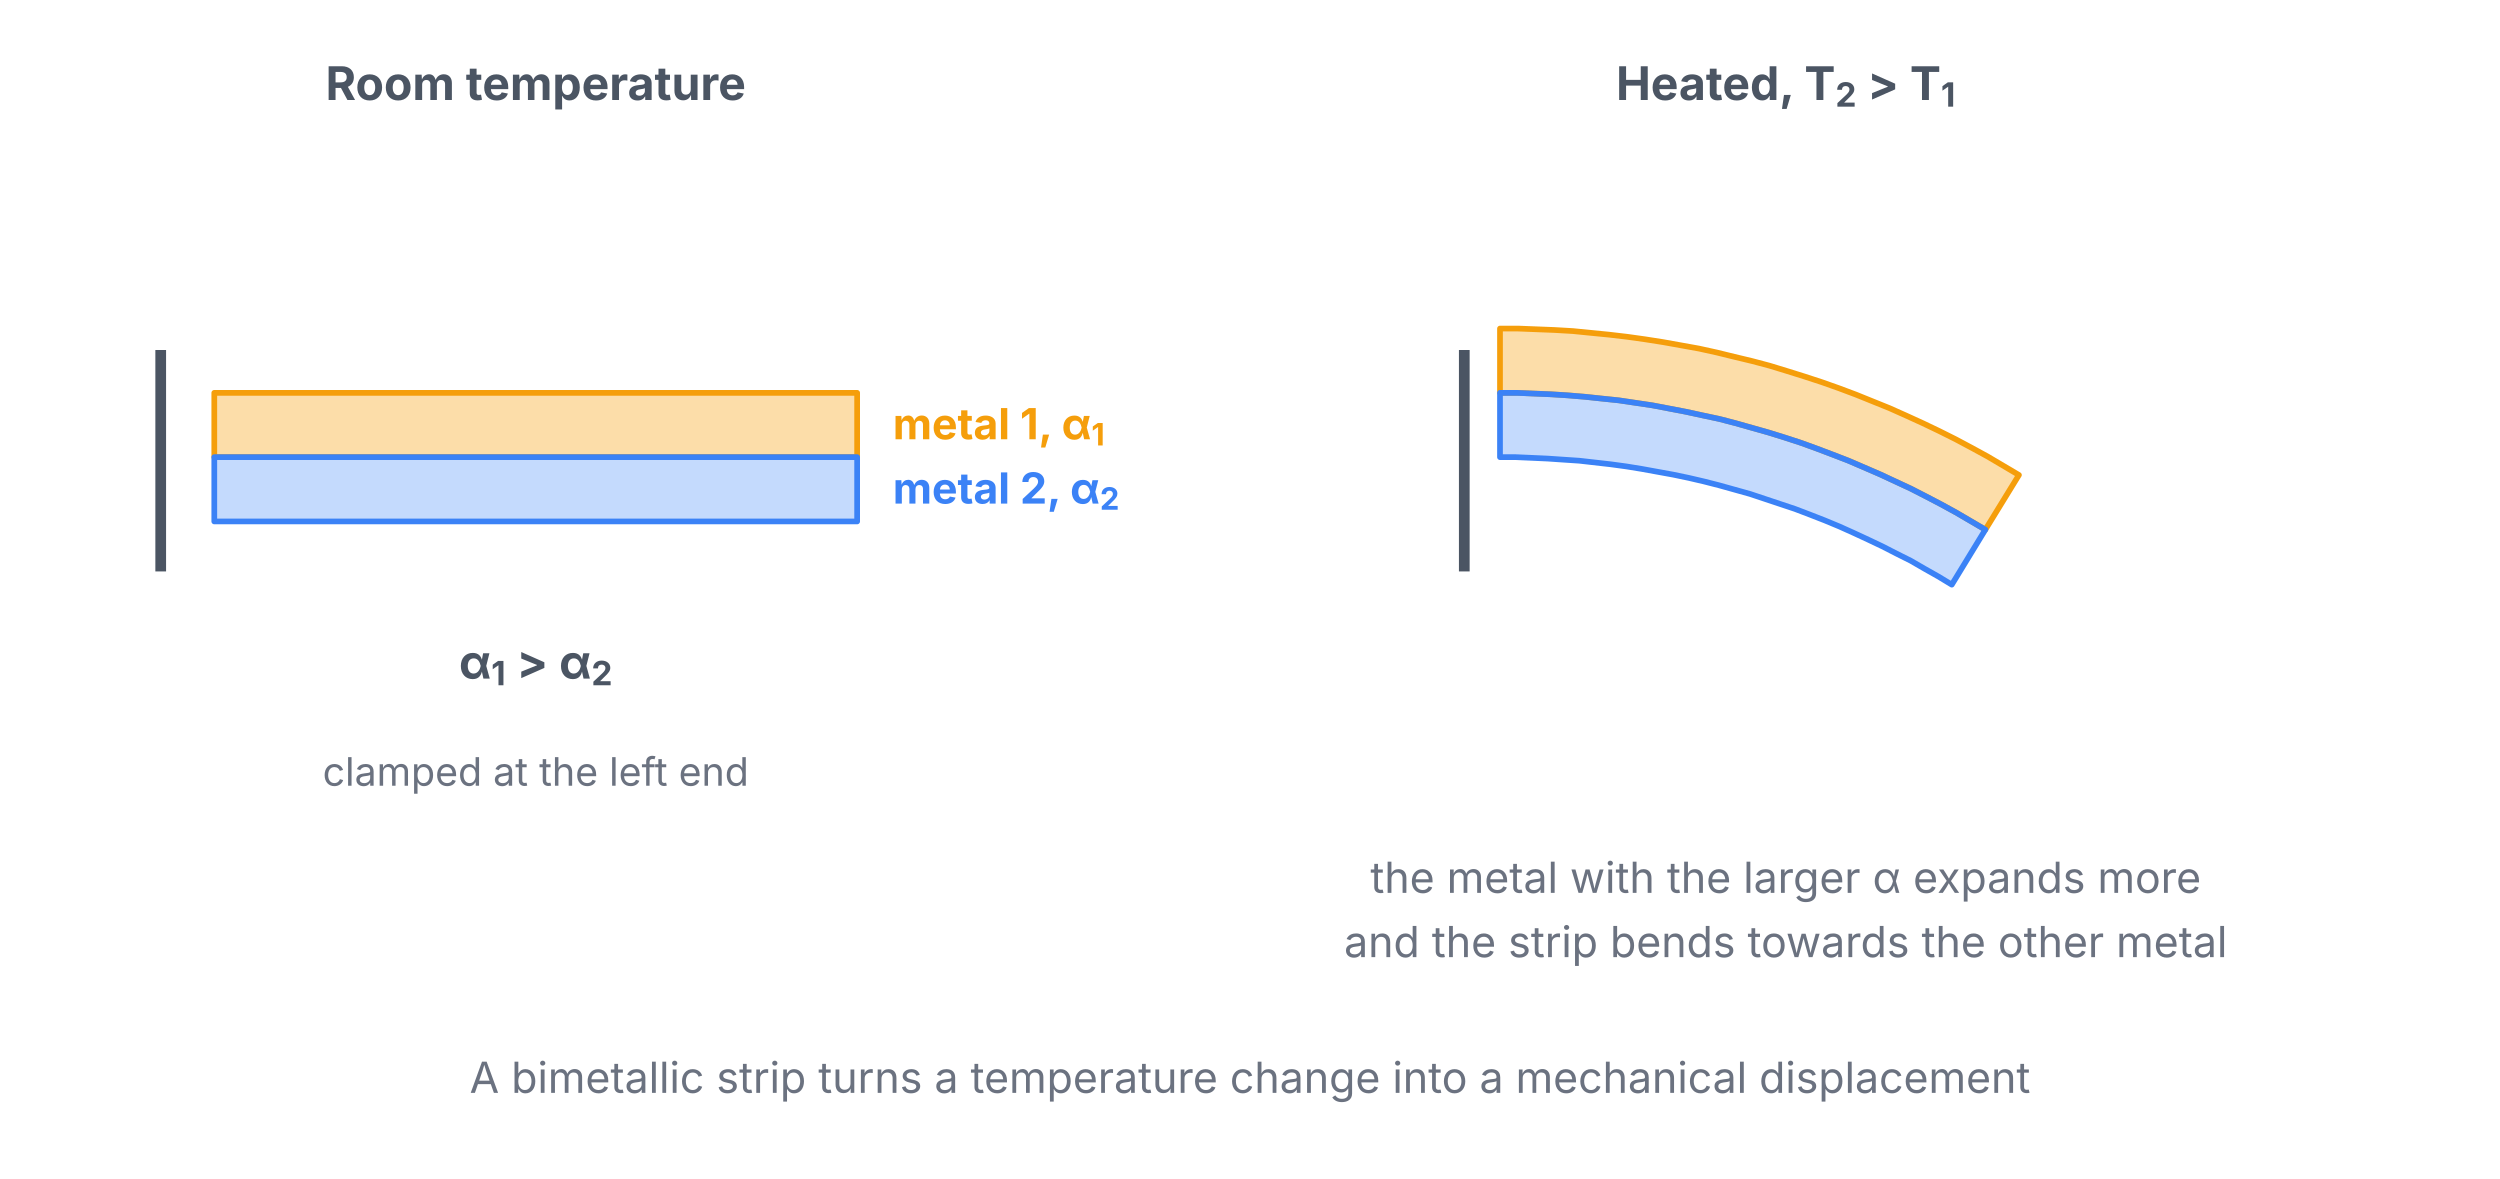
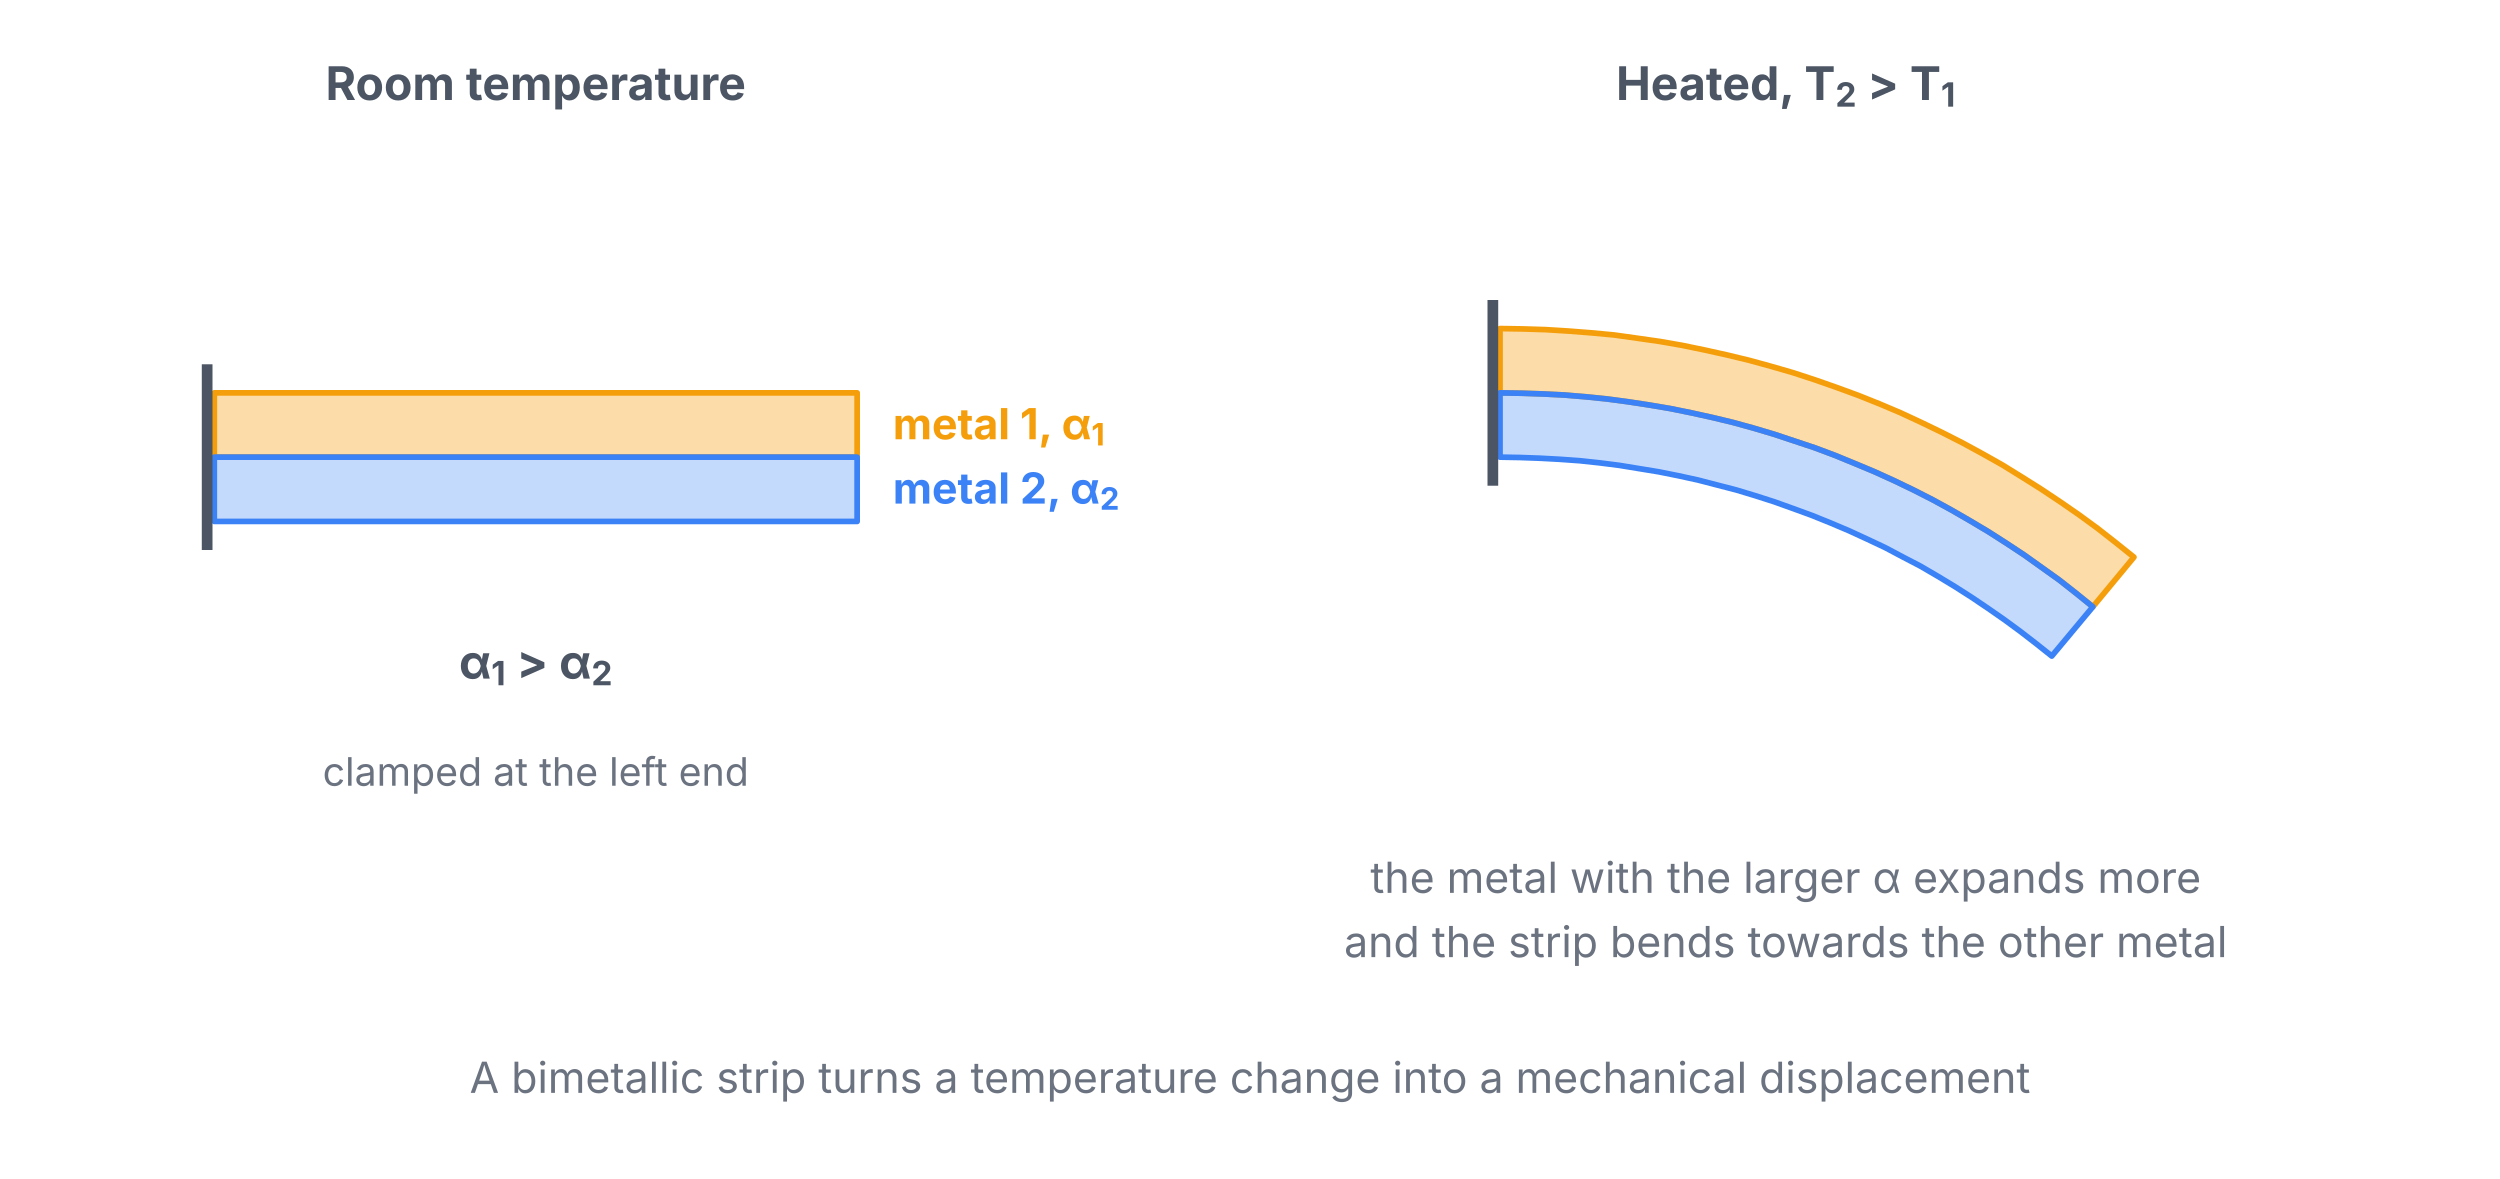
<svg xmlns="http://www.w3.org/2000/svg" viewBox="0 0 700 330" width="100%" class="fig-kit" style="max-width:700px;margin:0 auto;display:block" role="img" aria-label="Bimetallic strip">
  <g font-family="Inter, Arial, sans-serif" font-size="13" fill="#8a94a6">
    <text x="150.0" y="28.0" fill="#4b5563" font-size="13" font-weight="700" text-anchor="middle">Room temperature</text>
    <rect x="60.0" y="110.0" width="180.0" height="18.0" fill="#f59e0b" fill-opacity="0.35" stroke="#f59e0b" stroke-width="1.6" stroke-linejoin="round" />
    <rect x="60.0" y="128.0" width="180.0" height="18.0" fill="#3b82f6" fill-opacity="0.3" stroke="#3b82f6" stroke-width="1.6" stroke-linejoin="round" />
    <text x="250.0" y="123.0" fill="#f59e0b" font-size="12" font-weight="700" text-anchor="start">metal 1, α<tspan baseline-shift="sub" font-size="72%">1</tspan>
    </text>
    <text x="250.0" y="141.0" fill="#3b82f6" font-size="12" font-weight="700" text-anchor="start">metal 2, α<tspan baseline-shift="sub" font-size="72%">2</tspan>
    </text>
    <text x="150.0" y="190.0" fill="#4b5563" font-size="13" font-weight="700" text-anchor="middle">α<tspan baseline-shift="sub" font-size="72%">1</tspan> &gt; α<tspan baseline-shift="sub" font-size="72%">2</tspan>
    </text>
-     <line x1="45.0" y1="98.0" x2="45.0" y2="160.0" stroke="#4b5563" stroke-width="3" />
+     <line x1="58.0" y1="102.0" x2="58.0" y2="154.0" stroke="#4b5563" stroke-width="3" />
    <text x="150.0" y="220.0" fill="#6b7280" font-size="11" font-weight="400" text-anchor="middle">clamped at the left end</text>
    <text x="500.0" y="28.0" fill="#4b5563" font-size="13" font-weight="700" text-anchor="middle">Heated, T<tspan baseline-shift="sub" font-size="72%">2</tspan> &gt; T<tspan baseline-shift="sub" font-size="72%">1</tspan>
    </text>
-     <polygon points="420.0,92.0 425.1,92.0 430.2,92.2 435.3,92.4 440.4,92.7 445.4,93.2 450.5,93.7 455.6,94.3 460.6,95.0 465.7,95.8 470.7,96.7 475.7,97.6 480.7,98.7 485.6,99.9 490.6,101.1 495.5,102.4 500.4,103.9 505.2,105.4 510.1,107.0 514.9,108.7 519.7,110.5 524.4,112.4 529.1,114.3 533.8,116.4 538.4,118.5 543.0,120.7 547.6,123.0 552.1,125.4 556.5,127.8 560.9,130.4 565.3,133.0 555.9,148.3 551.8,145.9 547.7,143.5 543.5,141.2 539.3,139.0 535.0,136.8 530.7,134.8 526.4,132.8 522.0,130.9 517.6,129.0 513.2,127.3 508.7,125.6 504.3,124.0 499.7,122.5 495.2,121.1 490.6,119.8 486.0,118.5 481.4,117.3 476.7,116.3 472.1,115.3 467.4,114.4 462.7,113.5 458.0,112.8 453.3,112.1 448.5,111.6 443.8,111.1 439.0,110.7 434.3,110.4 429.5,110.2 424.8,110.0 420.0,110.0" fill="#f59e0b" fill-opacity="0.35" stroke="#f59e0b" stroke-width="1.6" stroke-linejoin="round" />
-     <polygon points="420.0,110.0 424.8,110.0 429.5,110.2 434.3,110.4 439.0,110.7 443.8,111.1 448.5,111.6 453.3,112.1 458.0,112.8 462.7,113.5 467.4,114.4 472.1,115.3 476.7,116.3 481.4,117.3 486.0,118.5 490.6,119.8 495.2,121.1 499.7,122.5 504.3,124.0 508.7,125.6 513.2,127.3 517.6,129.0 522.0,130.9 526.4,132.8 530.7,134.8 535.0,136.8 539.3,139.0 543.5,141.2 547.7,143.5 551.8,145.9 555.9,148.3 546.5,163.7 542.7,161.4 538.8,159.2 535.0,157.0 531.0,155.0 527.1,153.0 523.1,151.1 519.0,149.2 515.0,147.4 510.9,145.7 506.8,144.1 502.6,142.5 498.4,141.1 494.2,139.7 490.0,138.3 485.7,137.1 481.4,135.9 477.1,134.8 472.8,133.8 468.5,132.9 464.1,132.1 459.7,131.3 455.4,130.6 451.0,130.0 446.6,129.5 442.2,129.0 437.7,128.7 433.3,128.4 428.9,128.2 424.4,128.0 420.0,128.0" fill="#3b82f6" fill-opacity="0.3" stroke="#3b82f6" stroke-width="1.6" stroke-linejoin="round" />
-     <line x1="410.0" y1="98.0" x2="410.0" y2="160.0" stroke="#4b5563" stroke-width="3" />
+     <polygon points="420.0,92.0 426.4,92.1 432.8,92.3 439.2,92.7 445.6,93.2 452.0,93.8 458.4,94.7 464.7,95.6 471.0,96.7 477.3,98.0 483.6,99.4 489.8,100.9 496.0,102.6 502.2,104.4 508.3,106.4 514.3,108.5 520.3,110.7 526.3,113.1 532.2,115.6 538.0,118.3 543.8,121.1 549.5,124.0 555.2,127.1 560.7,130.2 566.2,133.6 571.6,137.0 577.0,140.6 582.2,144.2 587.4,148.0 592.5,152.0 597.5,156.0 586.0,169.9 581.3,166.1 576.6,162.4 571.7,158.9 566.8,155.4 561.8,152.1 556.8,148.9 551.6,145.8 546.4,142.8 541.1,139.9 535.8,137.2 530.4,134.6 524.9,132.1 519.4,129.8 513.8,127.5 508.2,125.4 502.5,123.5 496.8,121.6 491.1,119.9 485.3,118.3 479.5,116.9 473.6,115.6 467.7,114.4 461.8,113.4 455.9,112.5 449.9,111.7 444.0,111.1 438.0,110.6 432.0,110.3 426.0,110.1 420.0,110.0" fill="#f59e0b" fill-opacity="0.35" stroke="#f59e0b" stroke-width="1.6" stroke-linejoin="round" />
+     <polygon points="420.0,110.0 426.0,110.1 432.0,110.3 438.0,110.6 444.0,111.1 449.9,111.7 455.9,112.5 461.8,113.4 467.7,114.4 473.6,115.6 479.5,116.9 485.3,118.3 491.1,119.9 496.8,121.6 502.5,123.5 508.2,125.4 513.8,127.5 519.4,129.8 524.9,132.1 530.4,134.6 535.8,137.2 541.1,139.9 546.4,142.8 551.6,145.8 556.8,148.9 561.8,152.1 566.8,155.4 571.7,158.9 576.6,162.4 581.3,166.1 586.0,169.9 574.5,183.7 570.1,180.2 565.7,176.8 561.2,173.5 556.6,170.3 552.0,167.2 547.3,164.2 542.5,161.3 537.7,158.5 532.7,155.9 527.8,153.3 522.7,150.9 517.7,148.6 512.5,146.4 507.3,144.3 502.1,142.4 496.8,140.5 491.5,138.8 486.2,137.2 480.8,135.8 475.4,134.4 469.9,133.2 464.4,132.1 458.9,131.2 453.4,130.3 447.9,129.6 442.3,129.0 436.7,128.6 431.2,128.3 425.6,128.1 420.0,128.0" fill="#3b82f6" fill-opacity="0.3" stroke="#3b82f6" stroke-width="1.6" stroke-linejoin="round" />
+     <line x1="418.0" y1="84.0" x2="418.0" y2="136.0" stroke="#4b5563" stroke-width="3" />
    <text x="500.0" y="250.0" fill="#6b7280" font-size="12" font-weight="400" text-anchor="middle">the metal with the larger α expands more</text>
    <text x="500.0" y="268.0" fill="#6b7280" font-size="12" font-weight="400" text-anchor="middle">and the strip bends towards the other metal</text>
    <text x="350.0" y="306.0" fill="#6b7280" font-size="12" font-weight="400" text-anchor="middle">A bimetallic strip turns a temperature change into a mechanical displacement</text>
  </g>
</svg>
